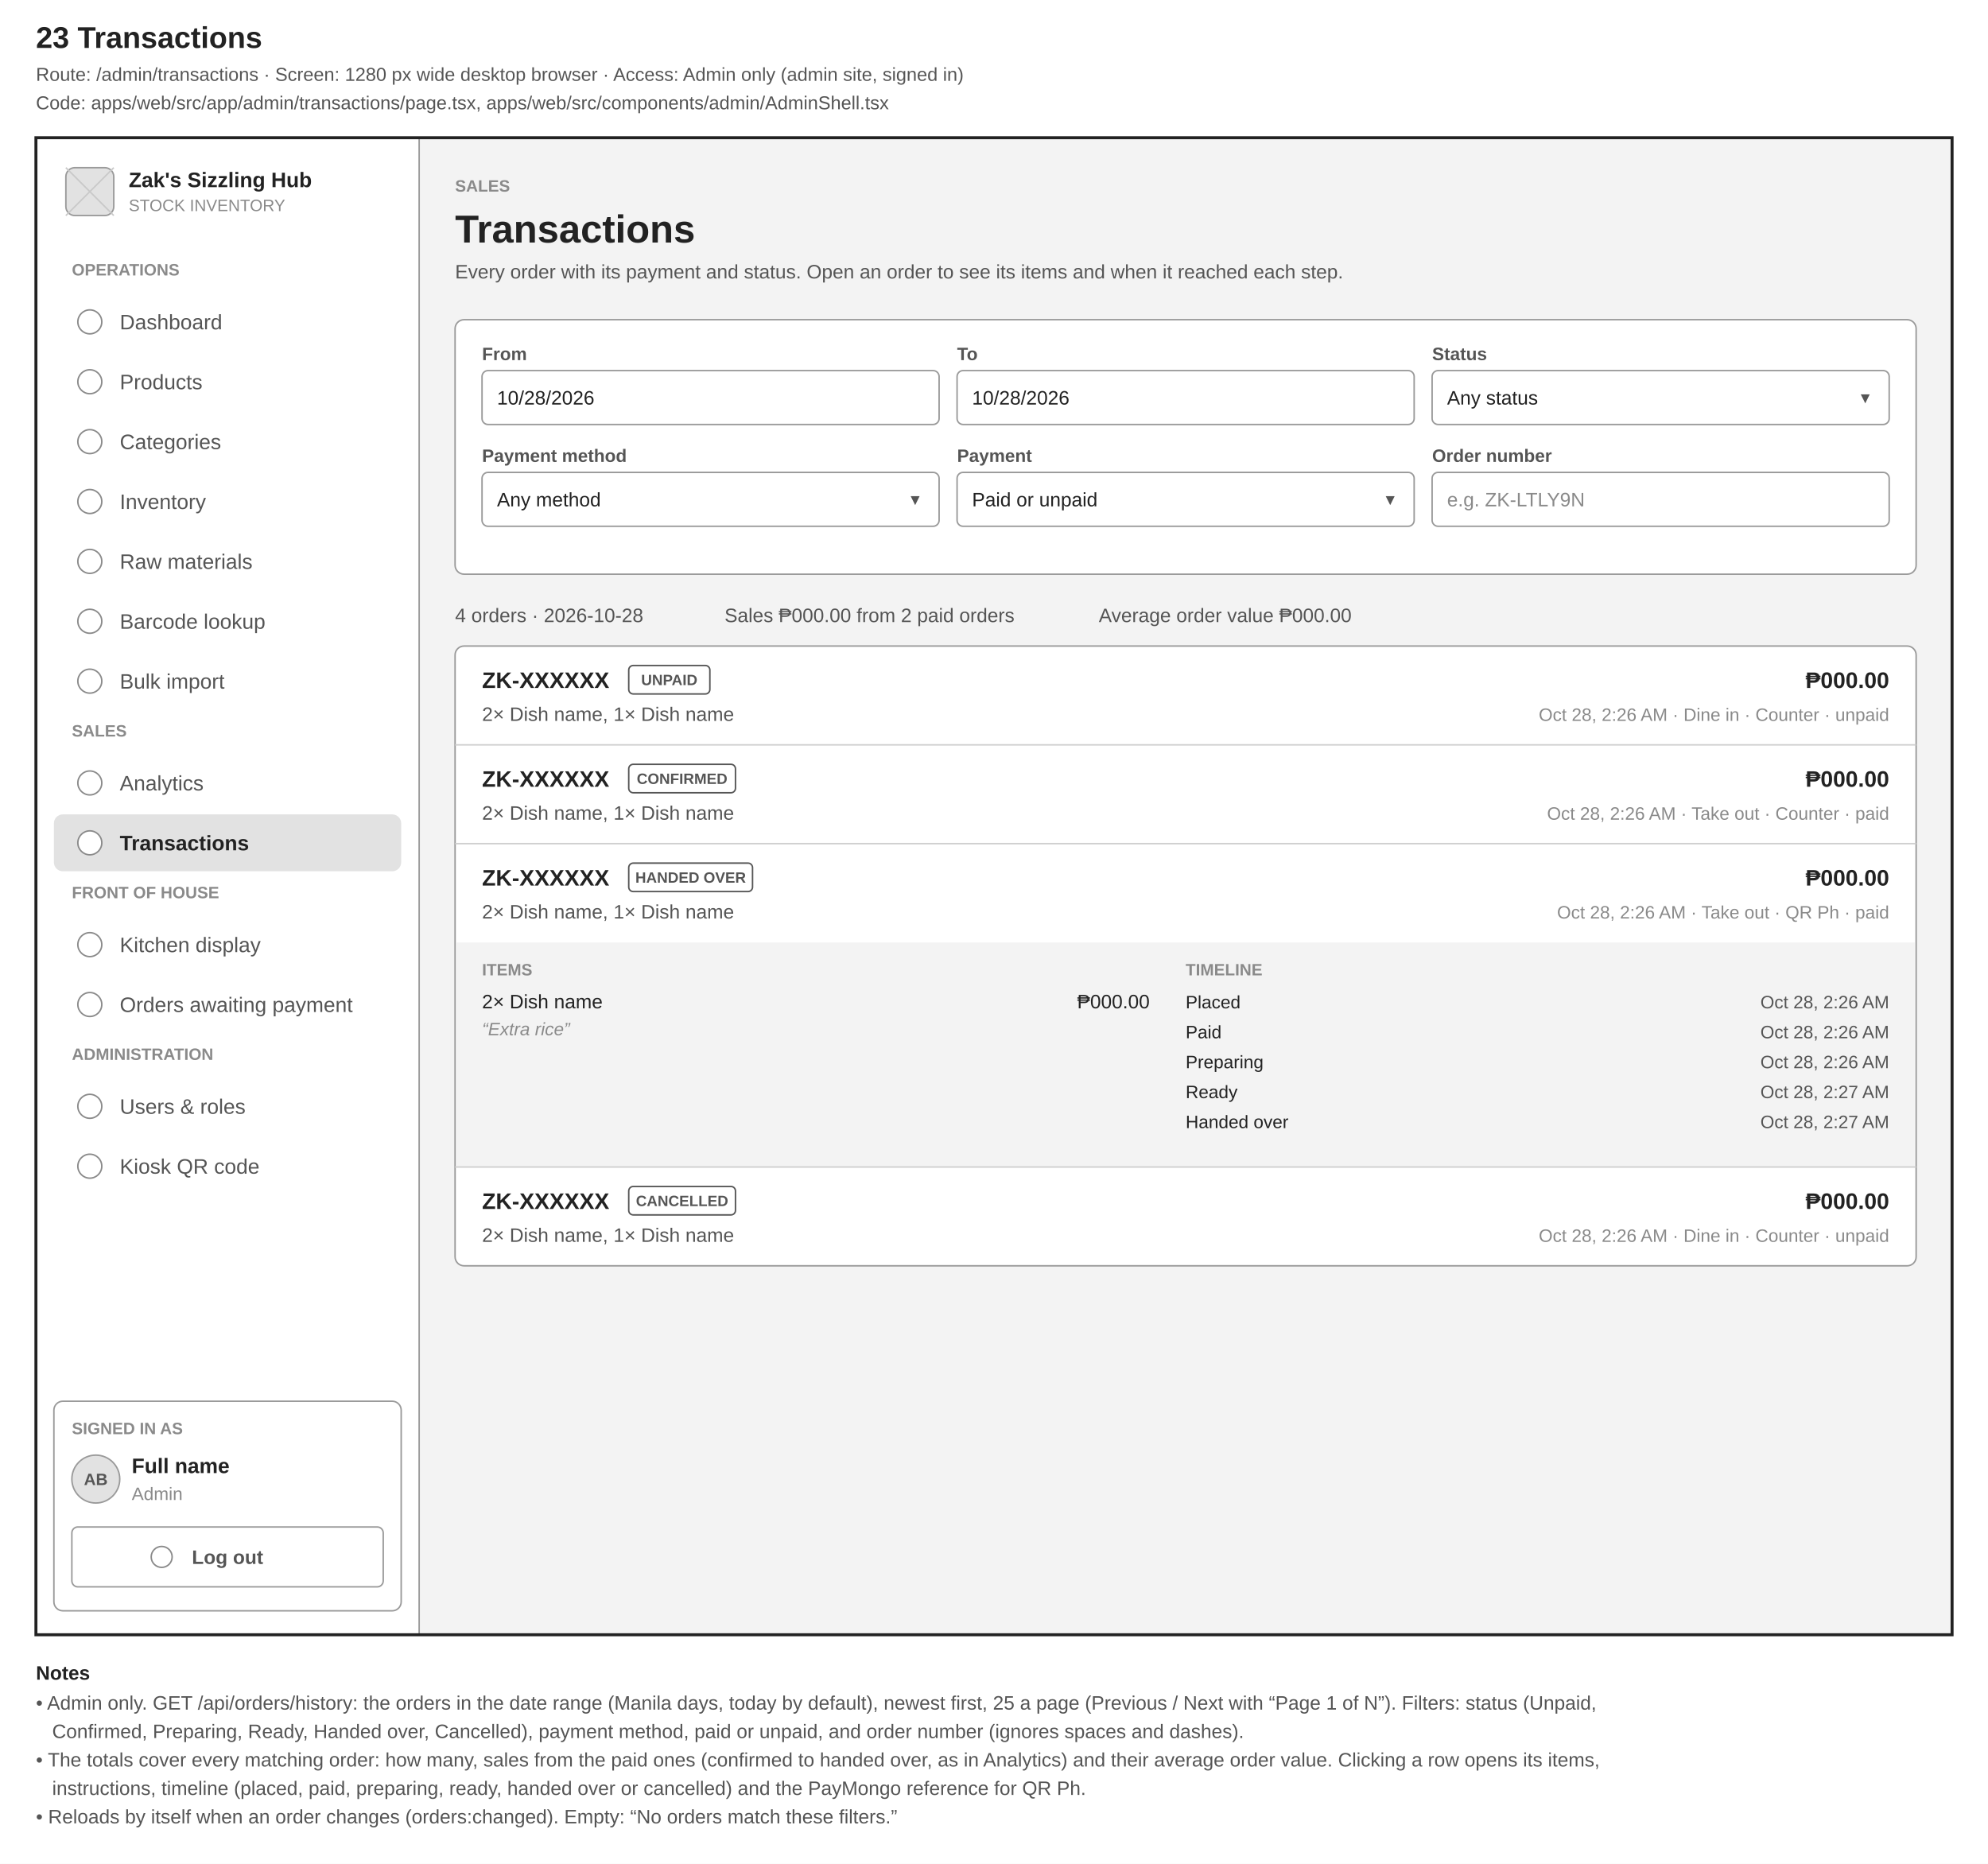
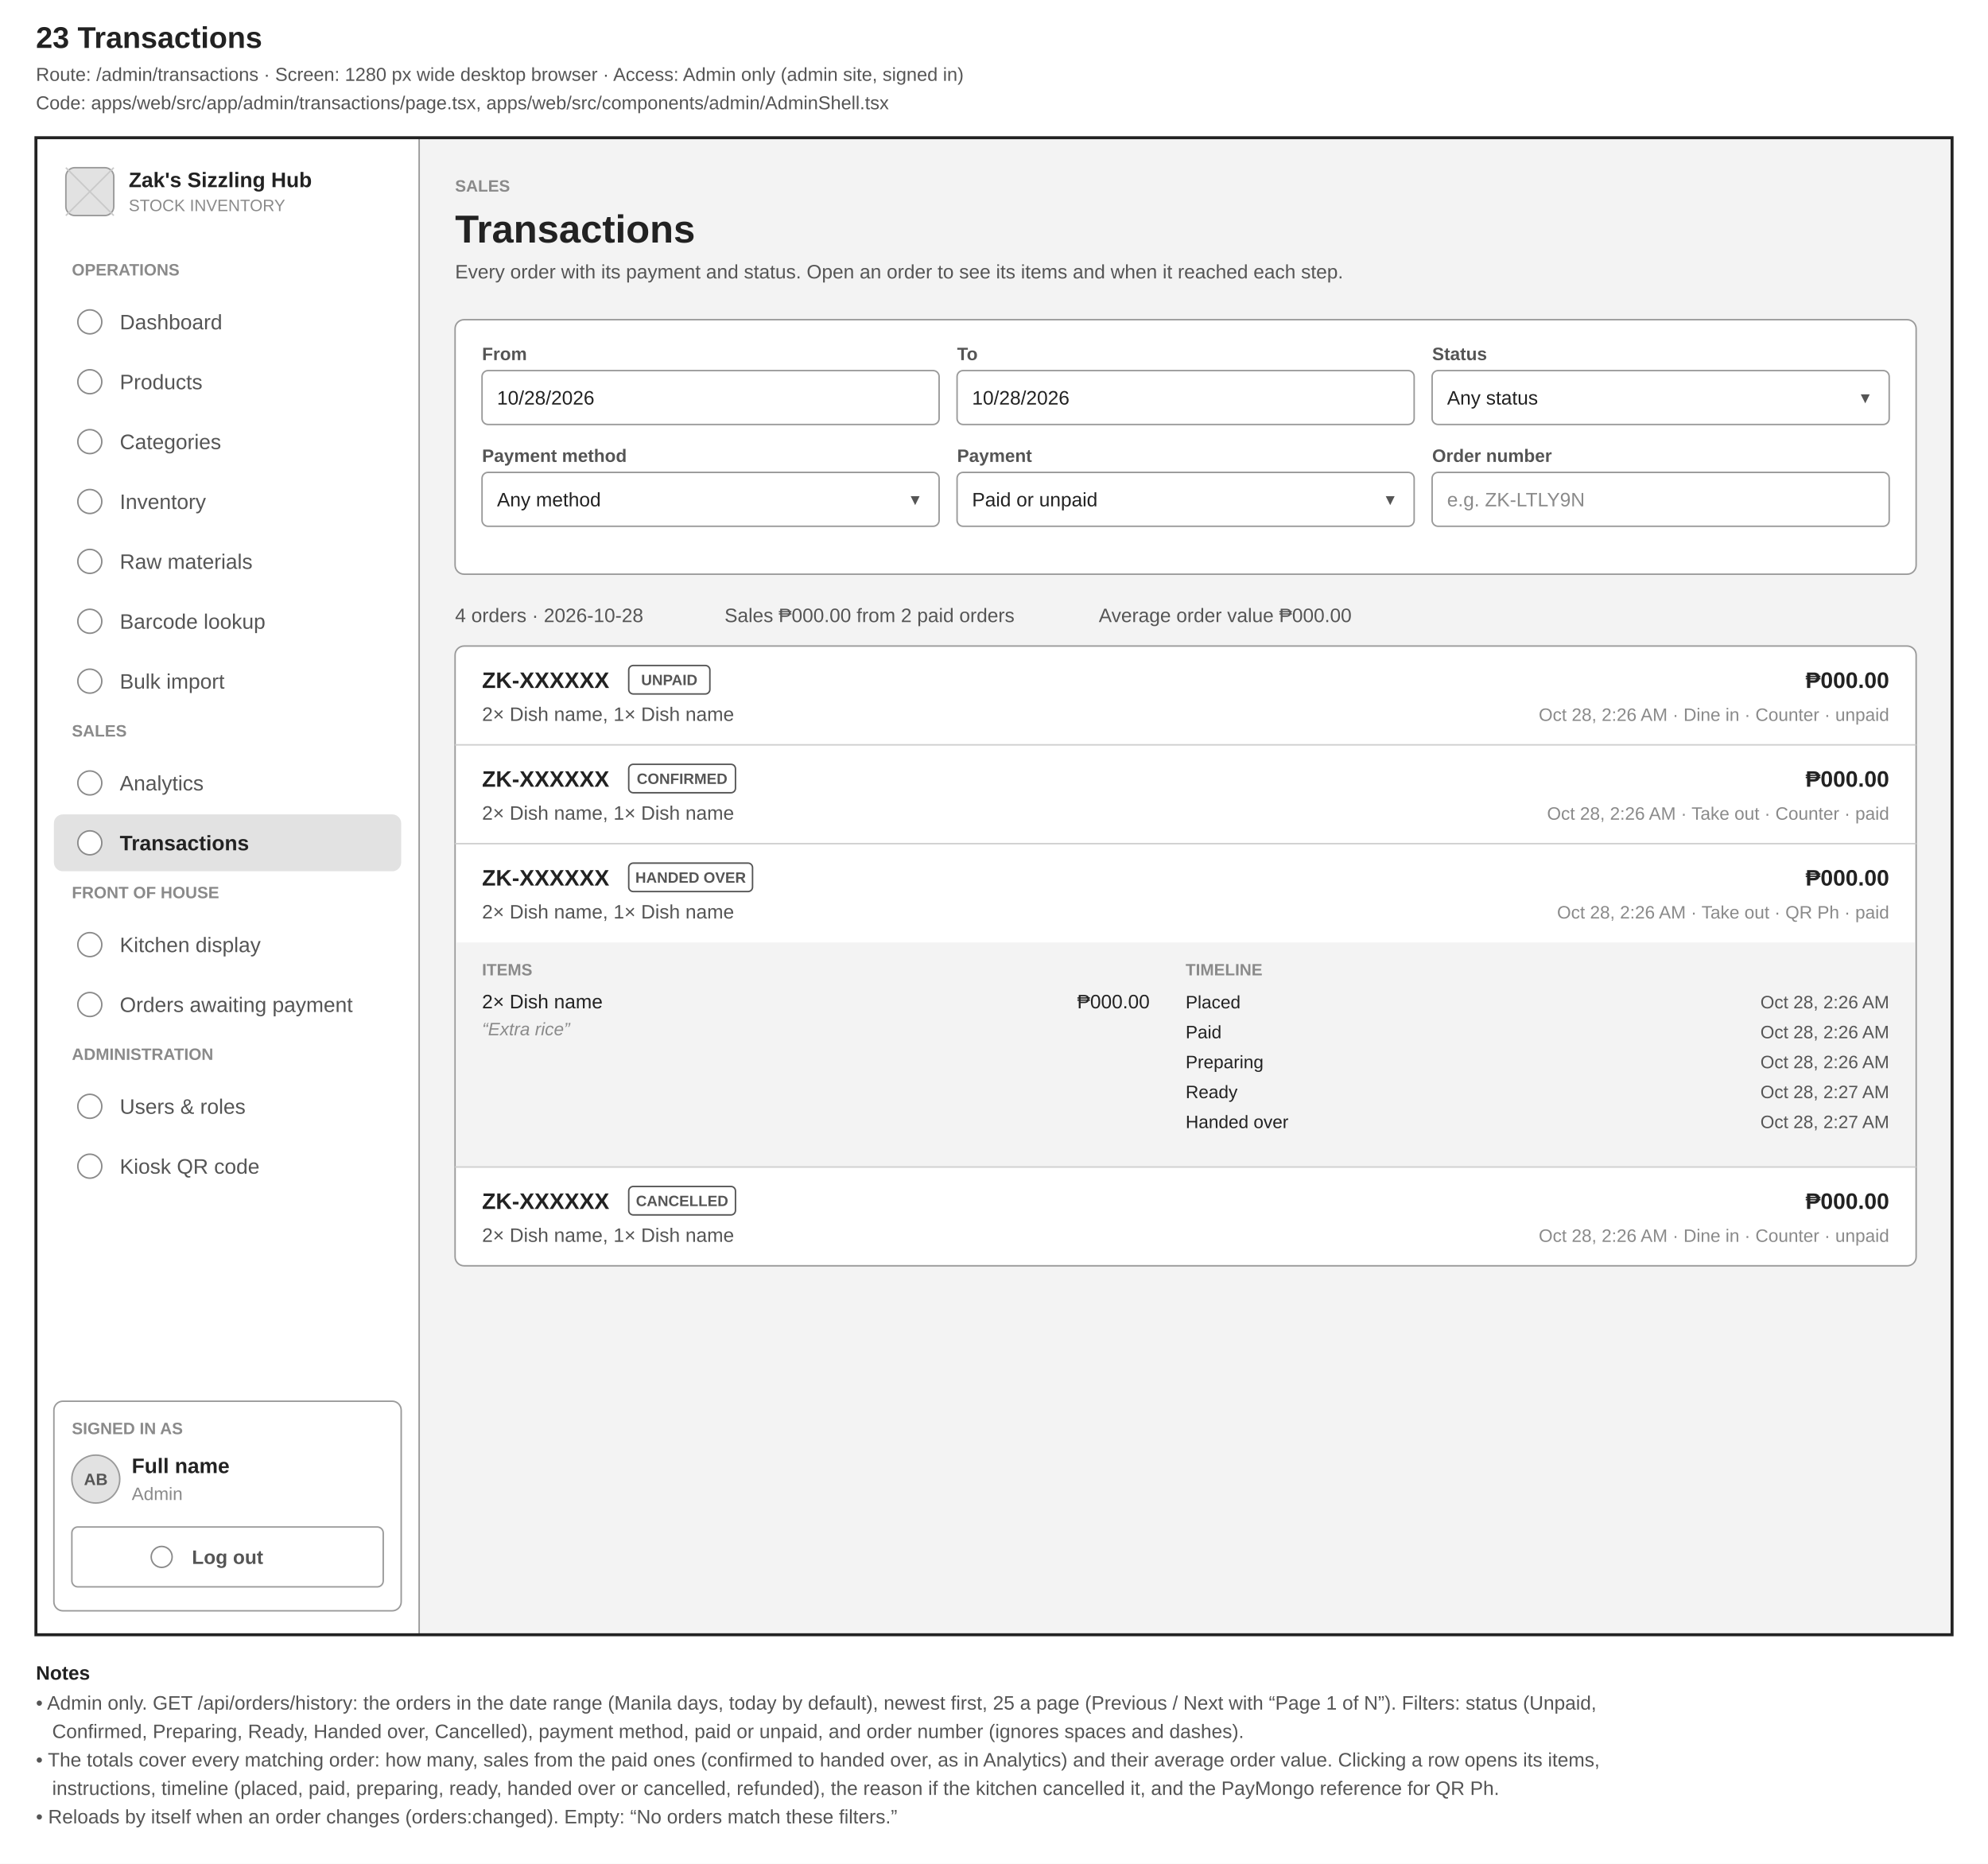
<svg xmlns="http://www.w3.org/2000/svg" width="1328" height="1245" viewBox="0 0 1328 1245">
  <rect x="0" y="0" width="1328" height="1245" fill="#ffffff" />
  <text x="24" y="32" font-family="Arial, Helvetica, sans-serif" font-size="20" font-weight="700" fill="#222222">23  Transactions</text>
  <text x="24" y="54" font-family="Arial, Helvetica, sans-serif" font-size="12.5" fill="#555555">Route: /admin/transactions   ·   Screen: 1280 px wide desktop browser   ·   Access: Admin only (admin site, signed in)</text>
  <text x="24" y="73" font-family="Arial, Helvetica, sans-serif" font-size="12.5" fill="#555555">Code: apps/web/src/app/admin/transactions/page.tsx, apps/web/src/components/admin/AdminShell.tsx</text>
  <text x="24" y="1122" font-family="Arial, Helvetica, sans-serif" font-size="13" font-weight="700" fill="#222222">Notes</text>
  <text x="24" y="1142" font-family="Arial, Helvetica, sans-serif" font-size="13" fill="#555555" xml:space="preserve">• Admin only. GET /api/orders/history: the orders in the date range (Manila days, today by default), newest first, 25 a page (Previous / Next with “Page 1 of N”). Filters: status (Unpaid,</text>
  <text x="24" y="1161" font-family="Arial, Helvetica, sans-serif" font-size="13" fill="#555555" xml:space="preserve">   Confirmed, Preparing, Ready, Handed over, Cancelled), payment method, paid or unpaid, and order number (ignores spaces and dashes).</text>
  <text x="24" y="1180" font-family="Arial, Helvetica, sans-serif" font-size="13" fill="#555555" xml:space="preserve">• The totals cover every matching order: how many, sales from the paid ones (confirmed to handed over, as in Analytics) and their average order value. Clicking a row opens its items,</text>
-   <text x="24" y="1199" font-family="Arial, Helvetica, sans-serif" font-size="13" fill="#555555" xml:space="preserve">   instructions, timeline (placed, paid, preparing, ready, handed over or cancelled) and the PayMongo reference for QR Ph.</text>
+   <text x="24" y="1199" font-family="Arial, Helvetica, sans-serif" font-size="13" fill="#555555" xml:space="preserve">   instructions, timeline (placed, paid, preparing, ready, handed over or cancelled, refunded), the reason if the kitchen cancelled it, and the PayMongo reference for QR Ph.</text>
  <text x="24" y="1218" font-family="Arial, Helvetica, sans-serif" font-size="13" fill="#555555" xml:space="preserve">• Reloads by itself when an order changes (orders:changed). Empty: “No orders match these filters.”</text>
  <g transform="translate(24,92)">
    <clipPath id="frame">
      <rect x="0" y="0" width="1280" height="1000" />
    </clipPath>
    <g clip-path="url(#frame)">
      <rect x="0" y="0" width="1280" height="1000" fill="#ffffff" />
      <rect x="0" y="0" width="1280" height="1000" rx="0" fill="#f3f3f3" stroke="none" />
      <rect x="0" y="0" width="256" height="1000" rx="0" fill="#ffffff" stroke="none" />
      <line x1="256" y1="0" x2="256" y2="1000" stroke="#9a9a9a" stroke-width="1" />
      <rect x="20" y="20" width="32" height="32" rx="6" fill="#e2e2e2" stroke="#9a9a9a" stroke-width="1" />
      <line x1="20" y1="20" x2="52" y2="52" stroke="#c9c9c9" stroke-width="1" />
      <line x1="52" y1="20" x2="20" y2="52" stroke="#c9c9c9" stroke-width="1" />
      <text x="62" y="33" font-family="Arial, Helvetica, sans-serif" font-size="14" font-weight="700" text-anchor="start" fill="#222222">Zak's Sizzling Hub</text>
      <text x="62" y="49" font-family="Arial, Helvetica, sans-serif" font-size="11" font-weight="400" text-anchor="start" fill="#8a8a8a">STOCK INVENTORY</text>
      <text x="24" y="92" font-family="Arial, Helvetica, sans-serif" font-size="11" font-weight="700" text-anchor="start" fill="#8a8a8a">OPERATIONS</text>
      <circle cx="36" cy="123" r="8" fill="#ffffff" stroke="#8a8a8a" stroke-width="1" />
      <text x="56" y="128" font-family="Arial, Helvetica, sans-serif" font-size="14" font-weight="400" text-anchor="start" fill="#555555">Dashboard</text>
      <circle cx="36" cy="163" r="8" fill="#ffffff" stroke="#8a8a8a" stroke-width="1" />
      <text x="56" y="168" font-family="Arial, Helvetica, sans-serif" font-size="14" font-weight="400" text-anchor="start" fill="#555555">Products</text>
      <circle cx="36" cy="203" r="8" fill="#ffffff" stroke="#8a8a8a" stroke-width="1" />
      <text x="56" y="208" font-family="Arial, Helvetica, sans-serif" font-size="14" font-weight="400" text-anchor="start" fill="#555555">Categories</text>
      <circle cx="36" cy="243" r="8" fill="#ffffff" stroke="#8a8a8a" stroke-width="1" />
      <text x="56" y="248" font-family="Arial, Helvetica, sans-serif" font-size="14" font-weight="400" text-anchor="start" fill="#555555">Inventory</text>
      <circle cx="36" cy="283" r="8" fill="#ffffff" stroke="#8a8a8a" stroke-width="1" />
      <text x="56" y="288" font-family="Arial, Helvetica, sans-serif" font-size="14" font-weight="400" text-anchor="start" fill="#555555">Raw materials</text>
      <circle cx="36" cy="323" r="8" fill="#ffffff" stroke="#8a8a8a" stroke-width="1" />
      <text x="56" y="328" font-family="Arial, Helvetica, sans-serif" font-size="14" font-weight="400" text-anchor="start" fill="#555555">Barcode lookup</text>
      <circle cx="36" cy="363" r="8" fill="#ffffff" stroke="#8a8a8a" stroke-width="1" />
      <text x="56" y="368" font-family="Arial, Helvetica, sans-serif" font-size="14" font-weight="400" text-anchor="start" fill="#555555">Bulk import</text>
      <text x="24" y="400" font-family="Arial, Helvetica, sans-serif" font-size="11" font-weight="700" text-anchor="start" fill="#8a8a8a">SALES</text>
      <circle cx="36" cy="431" r="8" fill="#ffffff" stroke="#8a8a8a" stroke-width="1" />
      <text x="56" y="436" font-family="Arial, Helvetica, sans-serif" font-size="14" font-weight="400" text-anchor="start" fill="#555555">Analytics</text>
      <rect x="12" y="452" width="232" height="38" rx="6" fill="#e2e2e2" stroke="none" />
      <circle cx="36" cy="471" r="8" fill="#ffffff" stroke="#8a8a8a" stroke-width="1" />
      <text x="56" y="476" font-family="Arial, Helvetica, sans-serif" font-size="14" font-weight="700" text-anchor="start" fill="#222222">Transactions</text>
      <text x="24" y="508" font-family="Arial, Helvetica, sans-serif" font-size="11" font-weight="700" text-anchor="start" fill="#8a8a8a">FRONT OF HOUSE</text>
      <circle cx="36" cy="539" r="8" fill="#ffffff" stroke="#8a8a8a" stroke-width="1" />
      <text x="56" y="544" font-family="Arial, Helvetica, sans-serif" font-size="14" font-weight="400" text-anchor="start" fill="#555555">Kitchen display</text>
      <circle cx="36" cy="579" r="8" fill="#ffffff" stroke="#8a8a8a" stroke-width="1" />
      <text x="56" y="584" font-family="Arial, Helvetica, sans-serif" font-size="14" font-weight="400" text-anchor="start" fill="#555555">Orders awaiting payment</text>
      <text x="24" y="616" font-family="Arial, Helvetica, sans-serif" font-size="11" font-weight="700" text-anchor="start" fill="#8a8a8a">ADMINISTRATION</text>
      <circle cx="36" cy="647" r="8" fill="#ffffff" stroke="#8a8a8a" stroke-width="1" />
      <text x="56" y="652" font-family="Arial, Helvetica, sans-serif" font-size="14" font-weight="400" text-anchor="start" fill="#555555">Users &amp; roles</text>
      <circle cx="36" cy="687" r="8" fill="#ffffff" stroke="#8a8a8a" stroke-width="1" />
      <text x="56" y="692" font-family="Arial, Helvetica, sans-serif" font-size="14" font-weight="400" text-anchor="start" fill="#555555">Kiosk QR code</text>
      <rect x="12" y="844" width="232" height="140" rx="6" fill="#ffffff" stroke="#9a9a9a" stroke-width="1" />
      <text x="24" y="866" font-family="Arial, Helvetica, sans-serif" font-size="11" font-weight="700" text-anchor="start" fill="#8a8a8a">SIGNED IN AS</text>
      <circle cx="40" cy="896" r="16" fill="#e2e2e2" stroke="#9a9a9a" stroke-width="1" />
      <text x="40" y="900" font-family="Arial, Helvetica, sans-serif" font-size="11" font-weight="700" text-anchor="middle" fill="#555555">AB</text>
      <text x="64" y="892" font-family="Arial, Helvetica, sans-serif" font-size="14" font-weight="700" text-anchor="start" fill="#222222">Full name</text>
      <text x="64" y="910" font-family="Arial, Helvetica, sans-serif" font-size="12" font-weight="400" text-anchor="start" fill="#8a8a8a">Admin</text>
      <rect x="24" y="928" width="208" height="40" rx="4" fill="#ffffff" stroke="#9a9a9a" stroke-width="1" />
      <text x="128.0" y="952.68" font-family="Arial, Helvetica, sans-serif" font-size="13" font-weight="700" text-anchor="middle" fill="#555555">Log out</text>
      <circle cx="84" cy="948" r="7" fill="#ffffff" stroke="#8a8a8a" stroke-width="1" />
      <text x="280" y="36" font-family="Arial, Helvetica, sans-serif" font-size="11" font-weight="700" text-anchor="start" fill="#8a8a8a">SALES</text>
      <text x="280" y="70" font-family="Arial, Helvetica, sans-serif" font-size="26" font-weight="700" text-anchor="start" fill="#222222">Transactions</text>
      <text x="280" y="94" font-family="Arial, Helvetica, sans-serif" font-size="13" font-weight="400" text-anchor="start" fill="#555555">Every order with its payment and status. Open an order to see its items and when it reached each step.</text>
      <rect x="280" y="121.55" width="976" height="170" rx="6" fill="#ffffff" stroke="#9a9a9a" stroke-width="1" />
      <text x="298.0" y="148.55" font-family="Arial, Helvetica, sans-serif" font-size="12" font-weight="700" text-anchor="start" fill="#555555">From</text>
      <rect x="298.0" y="155.55" width="305.333" height="36" rx="4" fill="#ffffff" stroke="#9a9a9a" stroke-width="1" />
      <text x="308.0" y="178.23" font-family="Arial, Helvetica, sans-serif" font-size="13" font-weight="400" text-anchor="start" fill="#222222">10/28/2026</text>
      <text x="615.333" y="148.55" font-family="Arial, Helvetica, sans-serif" font-size="12" font-weight="700" text-anchor="start" fill="#555555">To</text>
      <rect x="615.333" y="155.55" width="305.333" height="36" rx="4" fill="#ffffff" stroke="#9a9a9a" stroke-width="1" />
      <text x="625.333" y="178.23" font-family="Arial, Helvetica, sans-serif" font-size="13" font-weight="400" text-anchor="start" fill="#222222">10/28/2026</text>
      <text x="932.667" y="148.55" font-family="Arial, Helvetica, sans-serif" font-size="12" font-weight="700" text-anchor="start" fill="#555555">Status</text>
      <rect x="932.667" y="155.55" width="305.333" height="36" rx="4" fill="#ffffff" stroke="#9a9a9a" stroke-width="1" />
      <text x="942.667" y="178.23" font-family="Arial, Helvetica, sans-serif" font-size="13" font-weight="400" text-anchor="start" fill="#222222">Any status</text>
      <text x="1222.0" y="177.55" font-family="Arial, Helvetica, sans-serif" font-size="12" font-weight="400" text-anchor="middle" fill="#555555">▾</text>
      <text x="298.0" y="216.55" font-family="Arial, Helvetica, sans-serif" font-size="12" font-weight="700" text-anchor="start" fill="#555555">Payment method</text>
      <rect x="298.0" y="223.55" width="305.333" height="36" rx="4" fill="#ffffff" stroke="#9a9a9a" stroke-width="1" />
      <text x="308.0" y="246.23" font-family="Arial, Helvetica, sans-serif" font-size="13" font-weight="400" text-anchor="start" fill="#222222">Any method</text>
      <text x="587.333" y="245.55" font-family="Arial, Helvetica, sans-serif" font-size="12" font-weight="400" text-anchor="middle" fill="#555555">▾</text>
      <text x="615.333" y="216.55" font-family="Arial, Helvetica, sans-serif" font-size="12" font-weight="700" text-anchor="start" fill="#555555">Payment</text>
      <rect x="615.333" y="223.55" width="305.333" height="36" rx="4" fill="#ffffff" stroke="#9a9a9a" stroke-width="1" />
      <text x="625.333" y="246.23" font-family="Arial, Helvetica, sans-serif" font-size="13" font-weight="400" text-anchor="start" fill="#222222">Paid or unpaid</text>
      <text x="904.667" y="245.55" font-family="Arial, Helvetica, sans-serif" font-size="12" font-weight="400" text-anchor="middle" fill="#555555">▾</text>
      <text x="932.667" y="216.55" font-family="Arial, Helvetica, sans-serif" font-size="12" font-weight="700" text-anchor="start" fill="#555555">Order number</text>
      <rect x="932.667" y="223.55" width="305.333" height="36" rx="4" fill="#ffffff" stroke="#9a9a9a" stroke-width="1" />
      <text x="942.667" y="246.23" font-family="Arial, Helvetica, sans-serif" font-size="13" font-weight="400" text-anchor="start" fill="#8a8a8a">e.g. ZK-LTLY9N</text>
      <text x="280" y="323.55" font-family="Arial, Helvetica, sans-serif" font-size="13" font-weight="400" text-anchor="start" fill="#555555">4 orders · 2026-10-28</text>
      <text x="460" y="323.55" font-family="Arial, Helvetica, sans-serif" font-size="13" font-weight="400" text-anchor="start" fill="#555555">Sales ₱000.00 from 2 paid orders</text>
      <text x="710" y="323.55" font-family="Arial, Helvetica, sans-serif" font-size="13" font-weight="400" text-anchor="start" fill="#555555">Average order value ₱000.00</text>
      <rect x="280" y="339.55" width="976" height="414" rx="6" fill="#ffffff" stroke="#9a9a9a" stroke-width="1" />
      <text x="298" y="367.55" font-family="Arial, Helvetica, sans-serif" font-size="15" font-weight="700" text-anchor="start" fill="#222222">ZK-XXXXXX</text>
      <rect x="396" y="352.55" width="54.2" height="19" rx="3" fill="#ffffff" stroke="#555555" stroke-width="1" />
      <text x="423.1" y="365.65" font-family="Arial, Helvetica, sans-serif" font-size="10" font-weight="700" text-anchor="middle" fill="#555555">UNPAID</text>
      <text x="298" y="389.55" font-family="Arial, Helvetica, sans-serif" font-size="13" font-weight="400" text-anchor="start" fill="#555555">2× Dish name, 1× Dish name</text>
      <text x="1238" y="367.55" font-family="Arial, Helvetica, sans-serif" font-size="15" font-weight="700" text-anchor="end" fill="#222222">₱000.00</text>
      <text x="1238" y="389.55" font-family="Arial, Helvetica, sans-serif" font-size="12" font-weight="400" text-anchor="end" fill="#8a8a8a">Oct 28, 2:26 AM · Dine in · Counter · unpaid</text>
      <line x1="280" y1="405.55" x2="1256" y2="405.55" stroke="#cfcfcf" stroke-width="1" />
      <text x="298" y="433.55" font-family="Arial, Helvetica, sans-serif" font-size="15" font-weight="700" text-anchor="start" fill="#222222">ZK-XXXXXX</text>
      <rect x="396" y="418.55" width="71.3" height="19" rx="3" fill="#ffffff" stroke="#555555" stroke-width="1" />
      <text x="431.65" y="431.65" font-family="Arial, Helvetica, sans-serif" font-size="10" font-weight="700" text-anchor="middle" fill="#555555">CONFIRMED</text>
      <text x="298" y="455.55" font-family="Arial, Helvetica, sans-serif" font-size="13" font-weight="400" text-anchor="start" fill="#555555">2× Dish name, 1× Dish name</text>
      <text x="1238" y="433.55" font-family="Arial, Helvetica, sans-serif" font-size="15" font-weight="700" text-anchor="end" fill="#222222">₱000.00</text>
      <text x="1238" y="455.55" font-family="Arial, Helvetica, sans-serif" font-size="12" font-weight="400" text-anchor="end" fill="#8a8a8a">Oct 28, 2:26 AM · Take out · Counter · paid</text>
      <line x1="280" y1="471.55" x2="1256" y2="471.55" stroke="#cfcfcf" stroke-width="1" />
      <text x="298" y="499.55" font-family="Arial, Helvetica, sans-serif" font-size="15" font-weight="700" text-anchor="start" fill="#222222">ZK-XXXXXX</text>
      <rect x="396" y="484.55" width="82.7" height="19" rx="3" fill="#ffffff" stroke="#555555" stroke-width="1" />
      <text x="437.35" y="497.65" font-family="Arial, Helvetica, sans-serif" font-size="10" font-weight="700" text-anchor="middle" fill="#555555">HANDED OVER</text>
      <text x="298" y="521.55" font-family="Arial, Helvetica, sans-serif" font-size="13" font-weight="400" text-anchor="start" fill="#555555">2× Dish name, 1× Dish name</text>
      <text x="1238" y="499.55" font-family="Arial, Helvetica, sans-serif" font-size="15" font-weight="700" text-anchor="end" fill="#222222">₱000.00</text>
      <text x="1238" y="521.55" font-family="Arial, Helvetica, sans-serif" font-size="12" font-weight="400" text-anchor="end" fill="#8a8a8a">Oct 28, 2:26 AM · Take out · QR Ph · paid</text>
      <rect x="281" y="537.55" width="974" height="150" rx="0" fill="#f3f3f3" stroke="none" />
      <text x="298" y="559.55" font-family="Arial, Helvetica, sans-serif" font-size="11" font-weight="700" text-anchor="start" fill="#8a8a8a">ITEMS</text>
      <text x="298" y="581.55" font-family="Arial, Helvetica, sans-serif" font-size="13" font-weight="400" text-anchor="start" fill="#222222">2× Dish name</text>
      <text x="298" y="599.55" font-family="Arial, Helvetica, sans-serif" font-size="12" font-weight="400" text-anchor="start" fill="#8a8a8a" font-style="italic">“Extra rice”</text>
      <text x="744.0" y="581.55" font-family="Arial, Helvetica, sans-serif" font-size="13" font-weight="400" text-anchor="end" fill="#222222">₱000.00</text>
      <text x="768.0" y="559.55" font-family="Arial, Helvetica, sans-serif" font-size="11" font-weight="700" text-anchor="start" fill="#8a8a8a">TIMELINE</text>
      <text x="768.0" y="581.55" font-family="Arial, Helvetica, sans-serif" font-size="12" font-weight="400" text-anchor="start" fill="#222222">Placed</text>
      <text x="1238" y="581.55" font-family="Arial, Helvetica, sans-serif" font-size="12" font-weight="400" text-anchor="end" fill="#555555">Oct 28, 2:26 AM</text>
      <text x="768.0" y="601.55" font-family="Arial, Helvetica, sans-serif" font-size="12" font-weight="400" text-anchor="start" fill="#222222">Paid</text>
      <text x="1238" y="601.55" font-family="Arial, Helvetica, sans-serif" font-size="12" font-weight="400" text-anchor="end" fill="#555555">Oct 28, 2:26 AM</text>
      <text x="768.0" y="621.55" font-family="Arial, Helvetica, sans-serif" font-size="12" font-weight="400" text-anchor="start" fill="#222222">Preparing</text>
      <text x="1238" y="621.55" font-family="Arial, Helvetica, sans-serif" font-size="12" font-weight="400" text-anchor="end" fill="#555555">Oct 28, 2:26 AM</text>
      <text x="768.0" y="641.55" font-family="Arial, Helvetica, sans-serif" font-size="12" font-weight="400" text-anchor="start" fill="#222222">Ready</text>
      <text x="1238" y="641.55" font-family="Arial, Helvetica, sans-serif" font-size="12" font-weight="400" text-anchor="end" fill="#555555">Oct 28, 2:27 AM</text>
      <text x="768.0" y="661.55" font-family="Arial, Helvetica, sans-serif" font-size="12" font-weight="400" text-anchor="start" fill="#222222">Handed over</text>
      <text x="1238" y="661.55" font-family="Arial, Helvetica, sans-serif" font-size="12" font-weight="400" text-anchor="end" fill="#555555">Oct 28, 2:27 AM</text>
      <line x1="280" y1="687.55" x2="1256" y2="687.55" stroke="#cfcfcf" stroke-width="1" />
      <text x="298" y="715.55" font-family="Arial, Helvetica, sans-serif" font-size="15" font-weight="700" text-anchor="start" fill="#222222">ZK-XXXXXX</text>
      <rect x="396" y="700.55" width="71.3" height="19" rx="3" fill="#ffffff" stroke="#555555" stroke-width="1" />
      <text x="431.65" y="713.65" font-family="Arial, Helvetica, sans-serif" font-size="10" font-weight="700" text-anchor="middle" fill="#555555">CANCELLED</text>
      <text x="298" y="737.55" font-family="Arial, Helvetica, sans-serif" font-size="13" font-weight="400" text-anchor="start" fill="#555555">2× Dish name, 1× Dish name</text>
      <text x="1238" y="715.55" font-family="Arial, Helvetica, sans-serif" font-size="15" font-weight="700" text-anchor="end" fill="#222222">₱000.00</text>
      <text x="1238" y="737.55" font-family="Arial, Helvetica, sans-serif" font-size="12" font-weight="400" text-anchor="end" fill="#8a8a8a">Oct 28, 2:26 AM · Dine in · Counter · unpaid</text>
    </g>
    <rect x="0" y="0" width="1280" height="1000" fill="none" stroke="#222222" stroke-width="2" />
  </g>
</svg>
